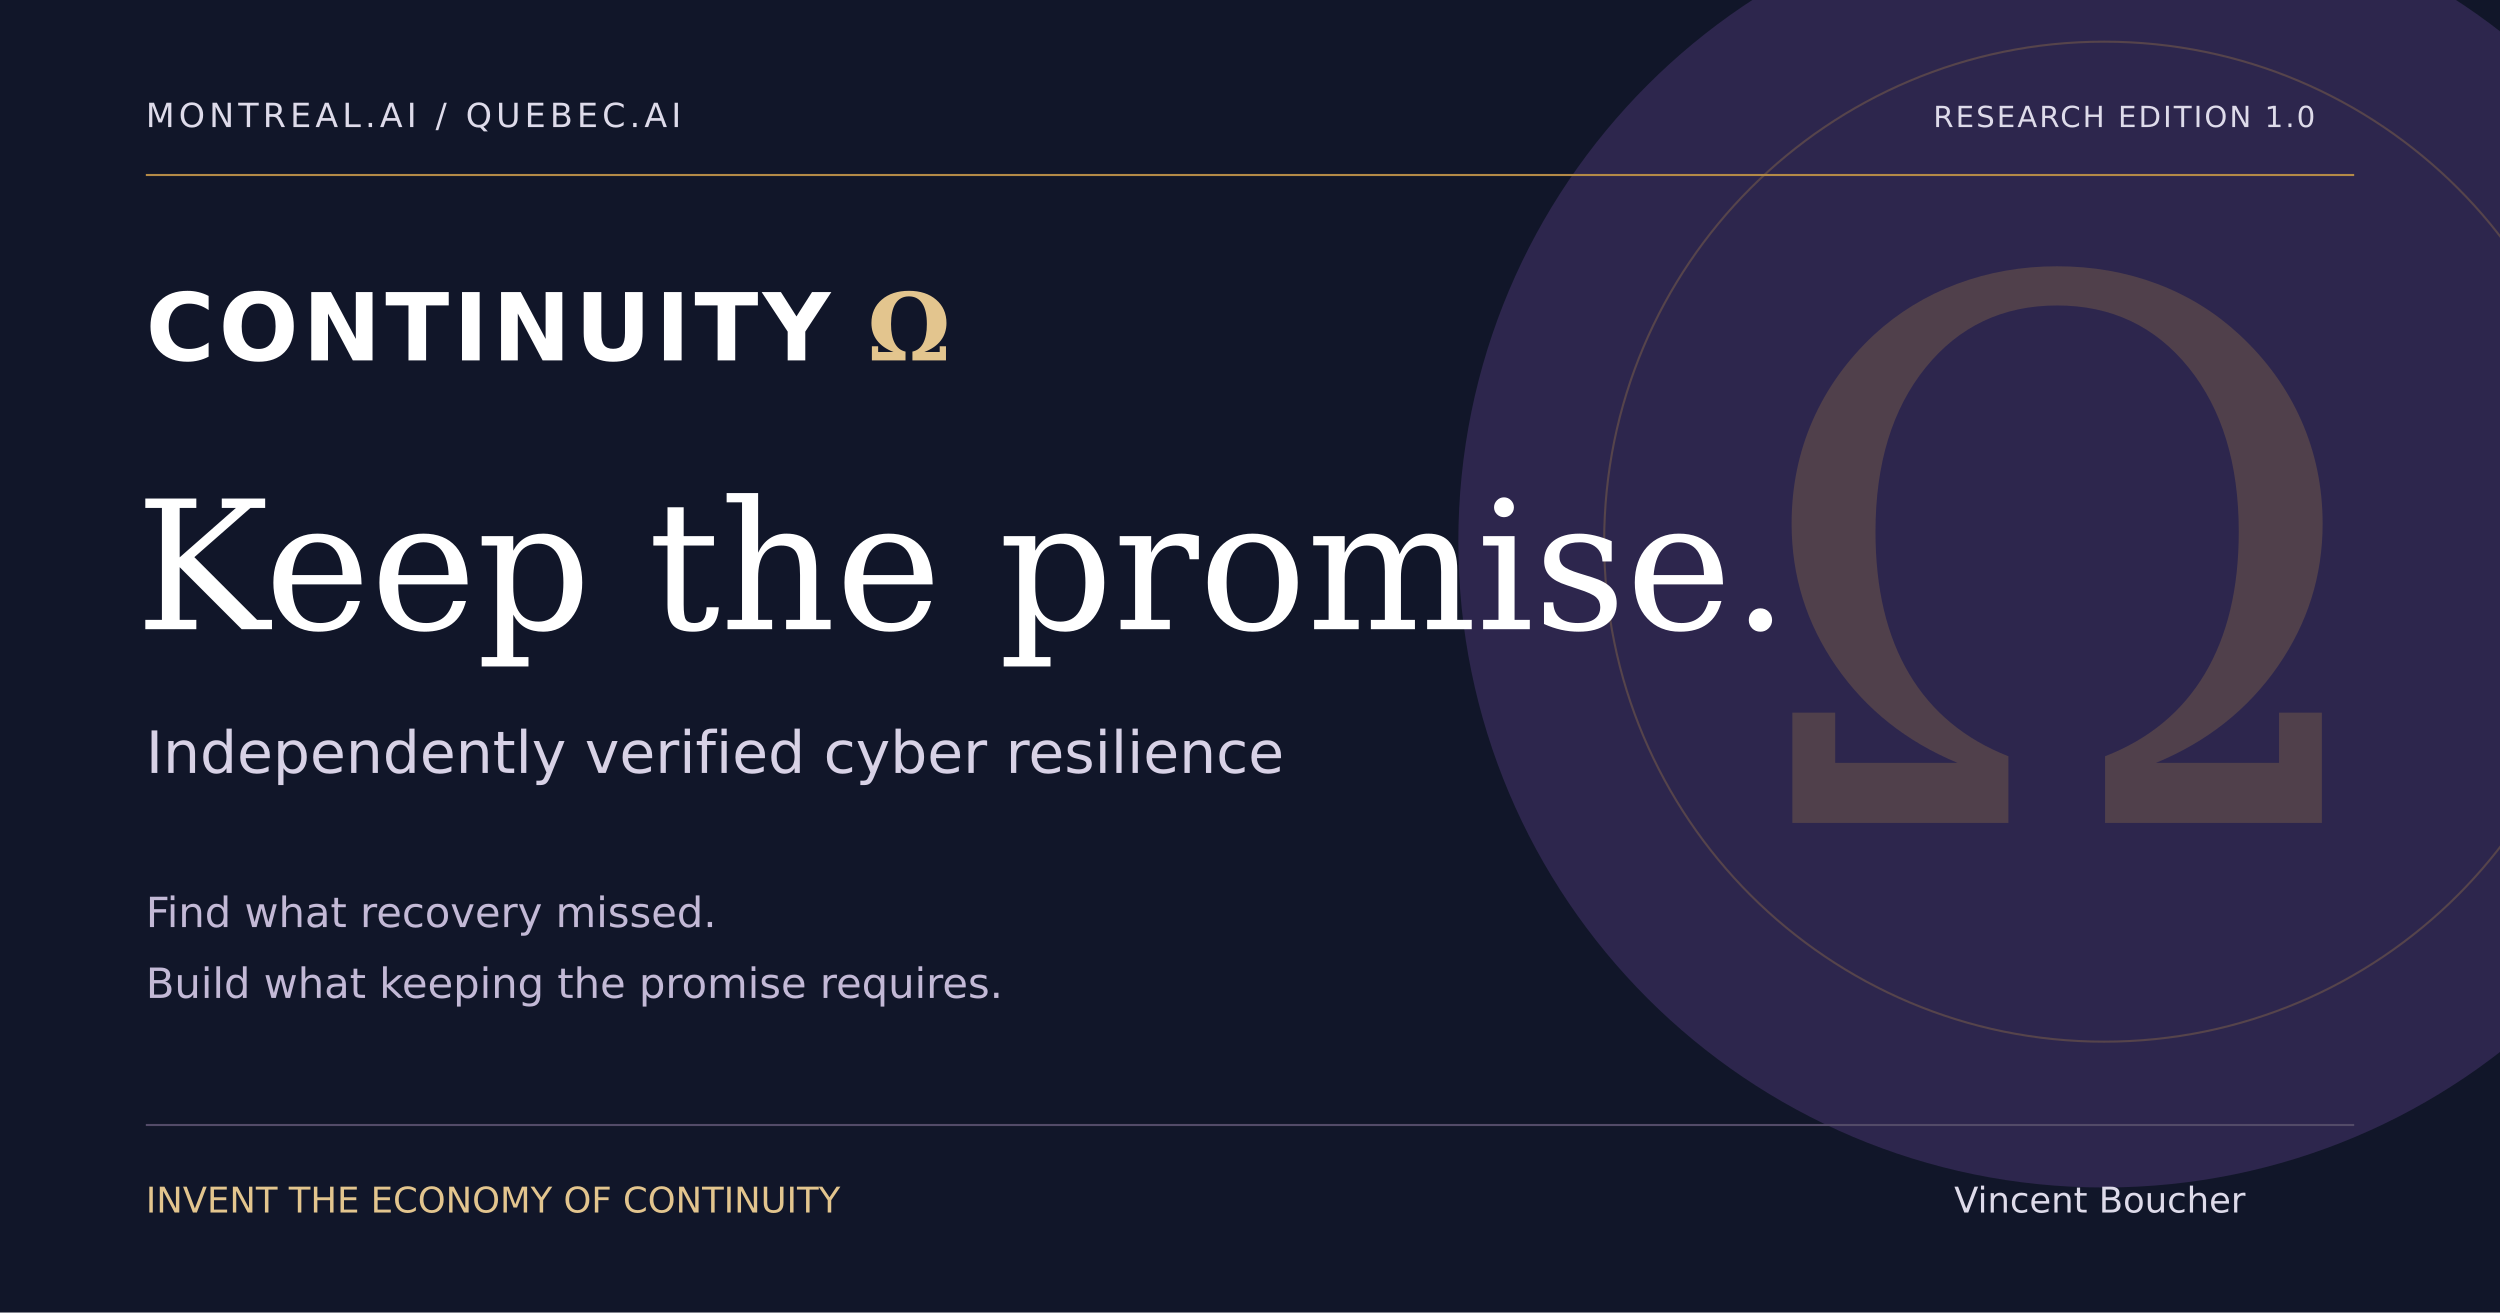
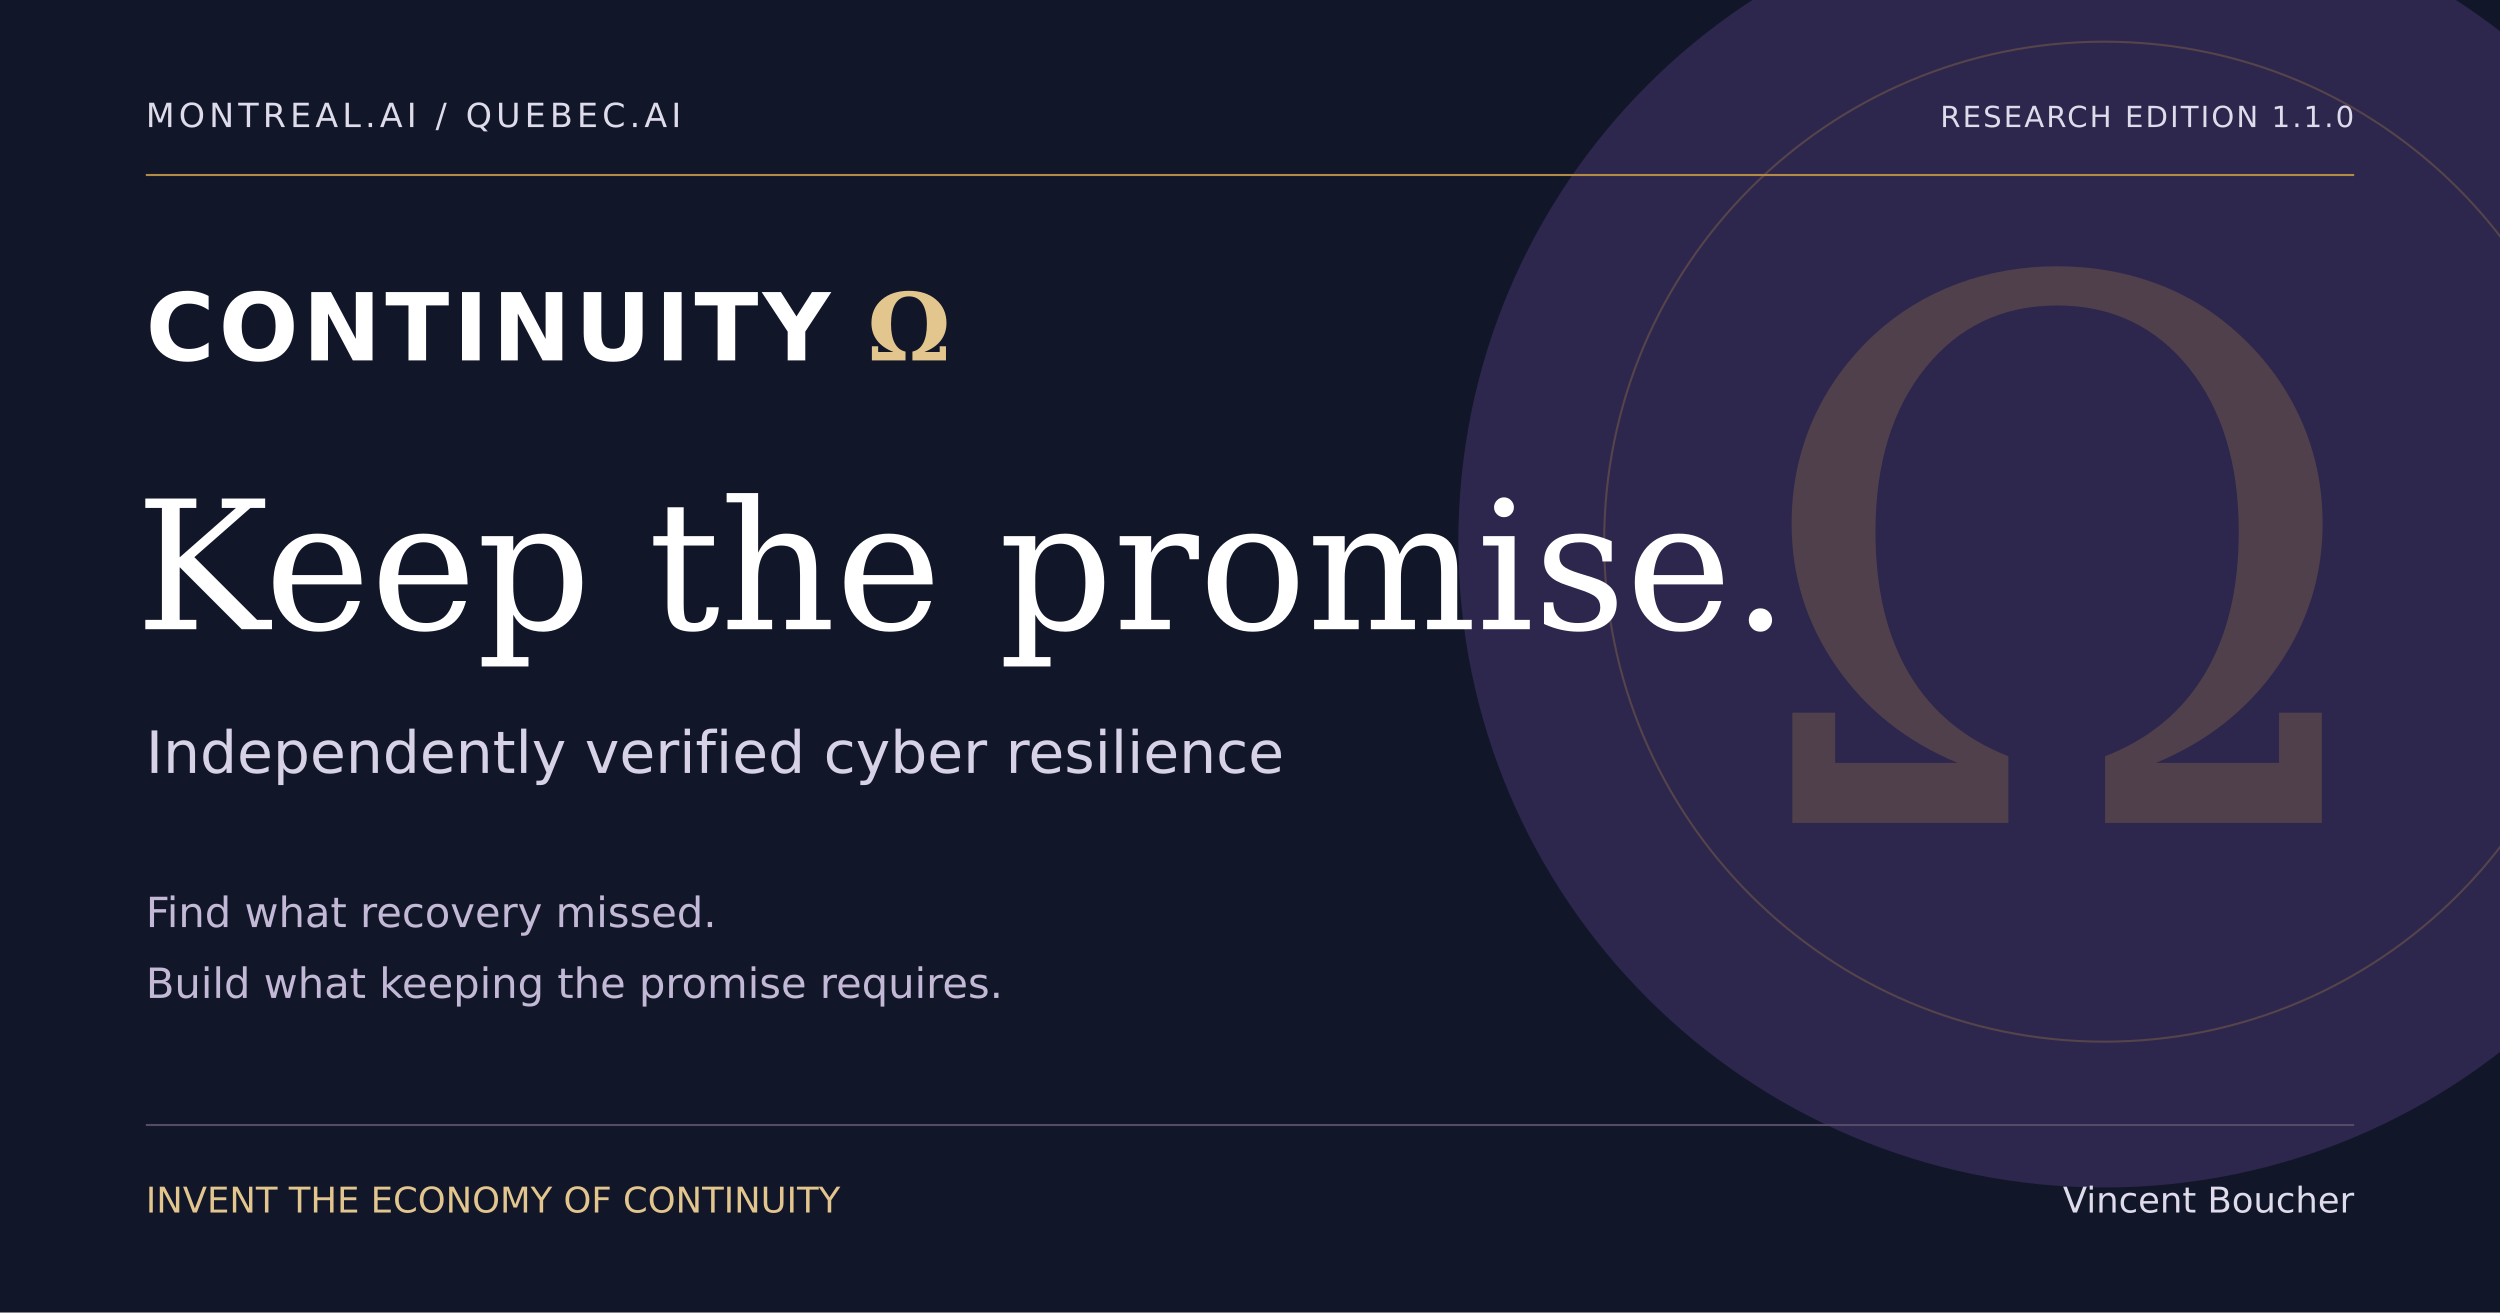
- <svg xmlns="http://www.w3.org/2000/svg" width="1200" height="630" viewBox="0 0 1200 630" role="img" aria-labelledby="title description">
+ <svg xmlns="http://www.w3.org/2000/svg" width="1200" height="630" viewBox="0 0 1200 630" lang="en" xml:lang="en" role="img" aria-labelledby="title description">
  <rect width="1200" height="630" fill="#111629" />
  <circle cx="1010" cy="260" r="310" fill="#2d264d" />
  <circle cx="1010" cy="260" r="240" fill="none" stroke="#b48a47" stroke-opacity=".3" />
  <text x="838" y="395" font-family="Georgia,DejaVu Serif,serif" font-size="360" fill="#b48a47" opacity=".26">Ω</text>
  <path d="M70 84H1130" stroke="#b48a47" stroke-width="1" />
  <text x="70" y="61" font-family="DejaVu Sans,sans-serif" font-size="16" letter-spacing="2" fill="#dedbea">MONTREAL.AI / QUEBEC.AI</text>
-   <text x="928" y="61" font-family="DejaVu Sans,sans-serif" font-size="14" letter-spacing="1" fill="#dedbea">RESEARCH EDITION 1.0</text>
+   <text x="1130" y="61" text-anchor="end" font-family="DejaVu Sans,sans-serif" font-size="14" letter-spacing="1" fill="#dedbea">RESEARCH EDITION 1.1.0</text>
  <text x="70" y="173" font-family="DejaVu Sans,sans-serif" font-weight="bold" font-size="45" letter-spacing="2" fill="white">CONTINUITY <tspan font-family="DejaVu Serif,serif" fill="#e3c58e">Ω</tspan>
  </text>
  <text x="65" y="302" font-family="Georgia,DejaVu Serif,serif" font-size="86" fill="white">Keep the promise.</text>
  <text x="70" y="371" font-family="DejaVu Sans,sans-serif" font-size="28" fill="#d8d2e6">Independently verified cyber resilience</text>
  <text x="70" y="445" font-family="DejaVu Sans,sans-serif" font-size="20" fill="#c3b9d6">Find what recovery missed.</text>
  <text x="70" y="479" font-family="DejaVu Sans,sans-serif" font-size="20" fill="#c3b9d6">Build what keeping the promise requires.</text>
  <path d="M70 540H1130" stroke="#534b68" stroke-width="1" />
  <text x="70" y="582" font-family="DejaVu Sans,sans-serif" font-size="17" fill="#e3c58e">INVENT THE ECONOMY OF CONTINUITY</text>
-   <text x="938" y="582" font-family="DejaVu Sans,sans-serif" font-size="17" fill="#dedbea">Vincent Boucher</text>
+   <text x="1130" y="582" text-anchor="end" font-family="DejaVu Sans,sans-serif" font-size="17" fill="#dedbea">Vincent Boucher</text>
</svg>
